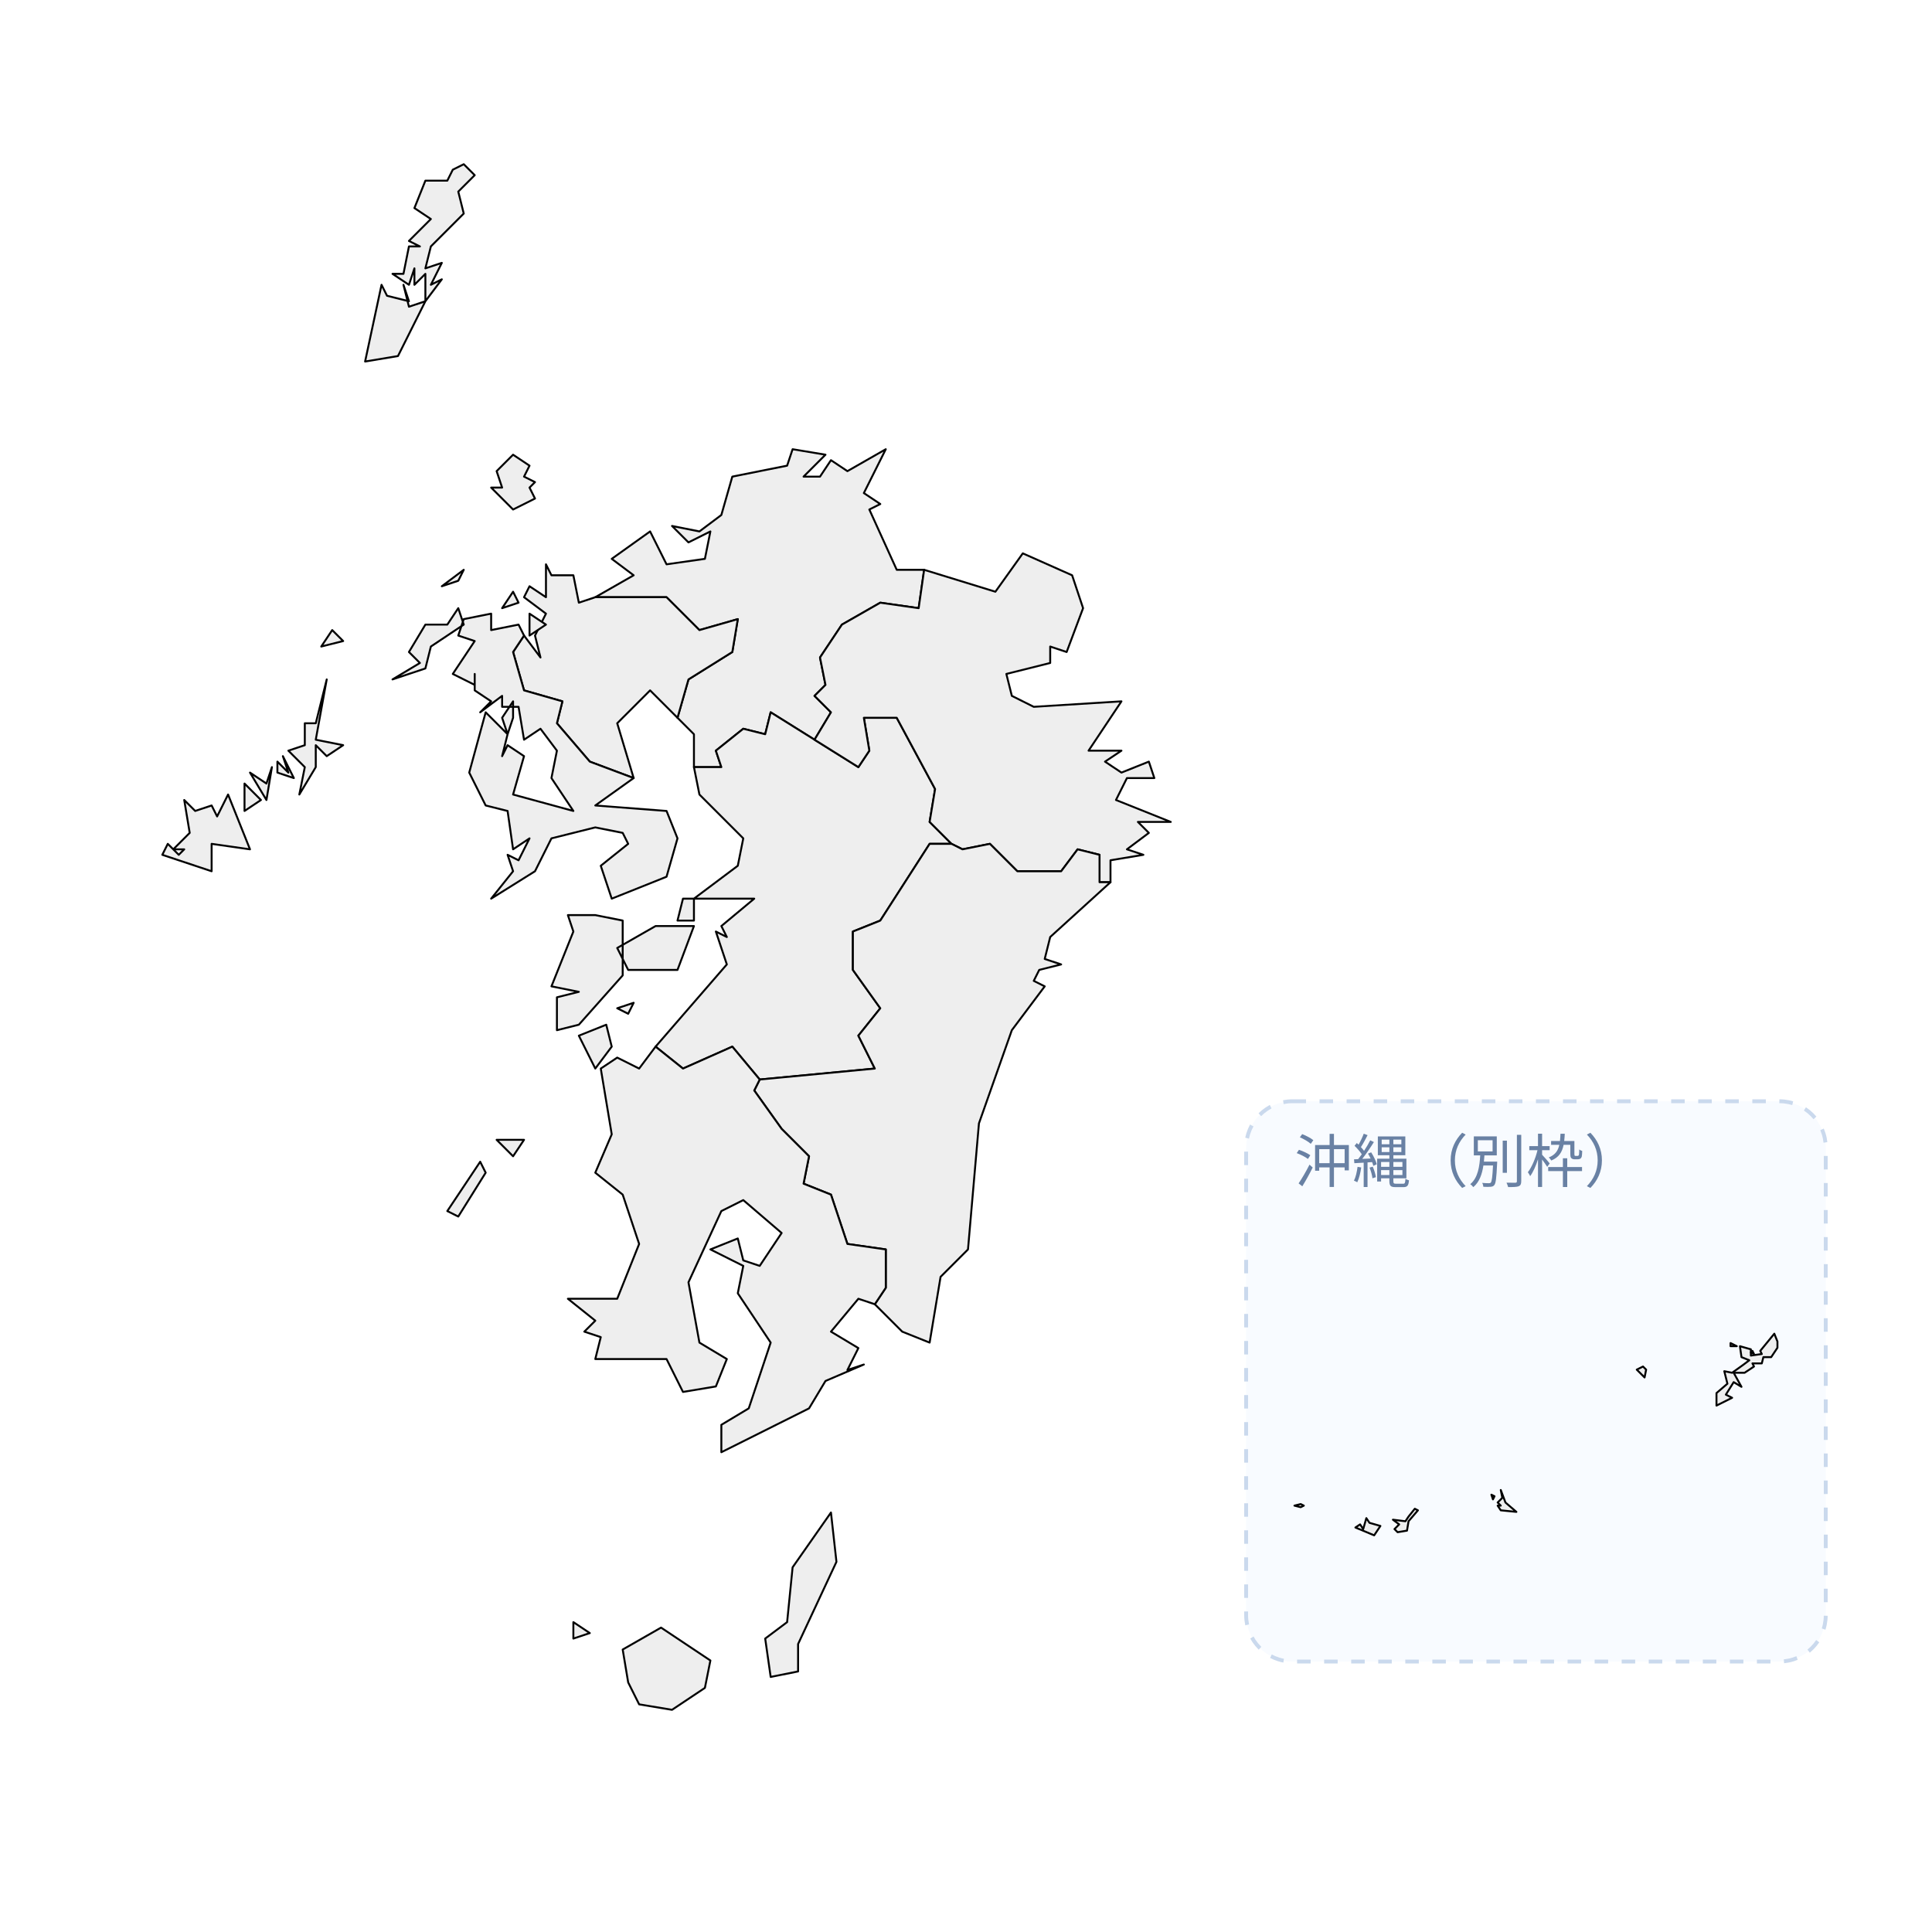
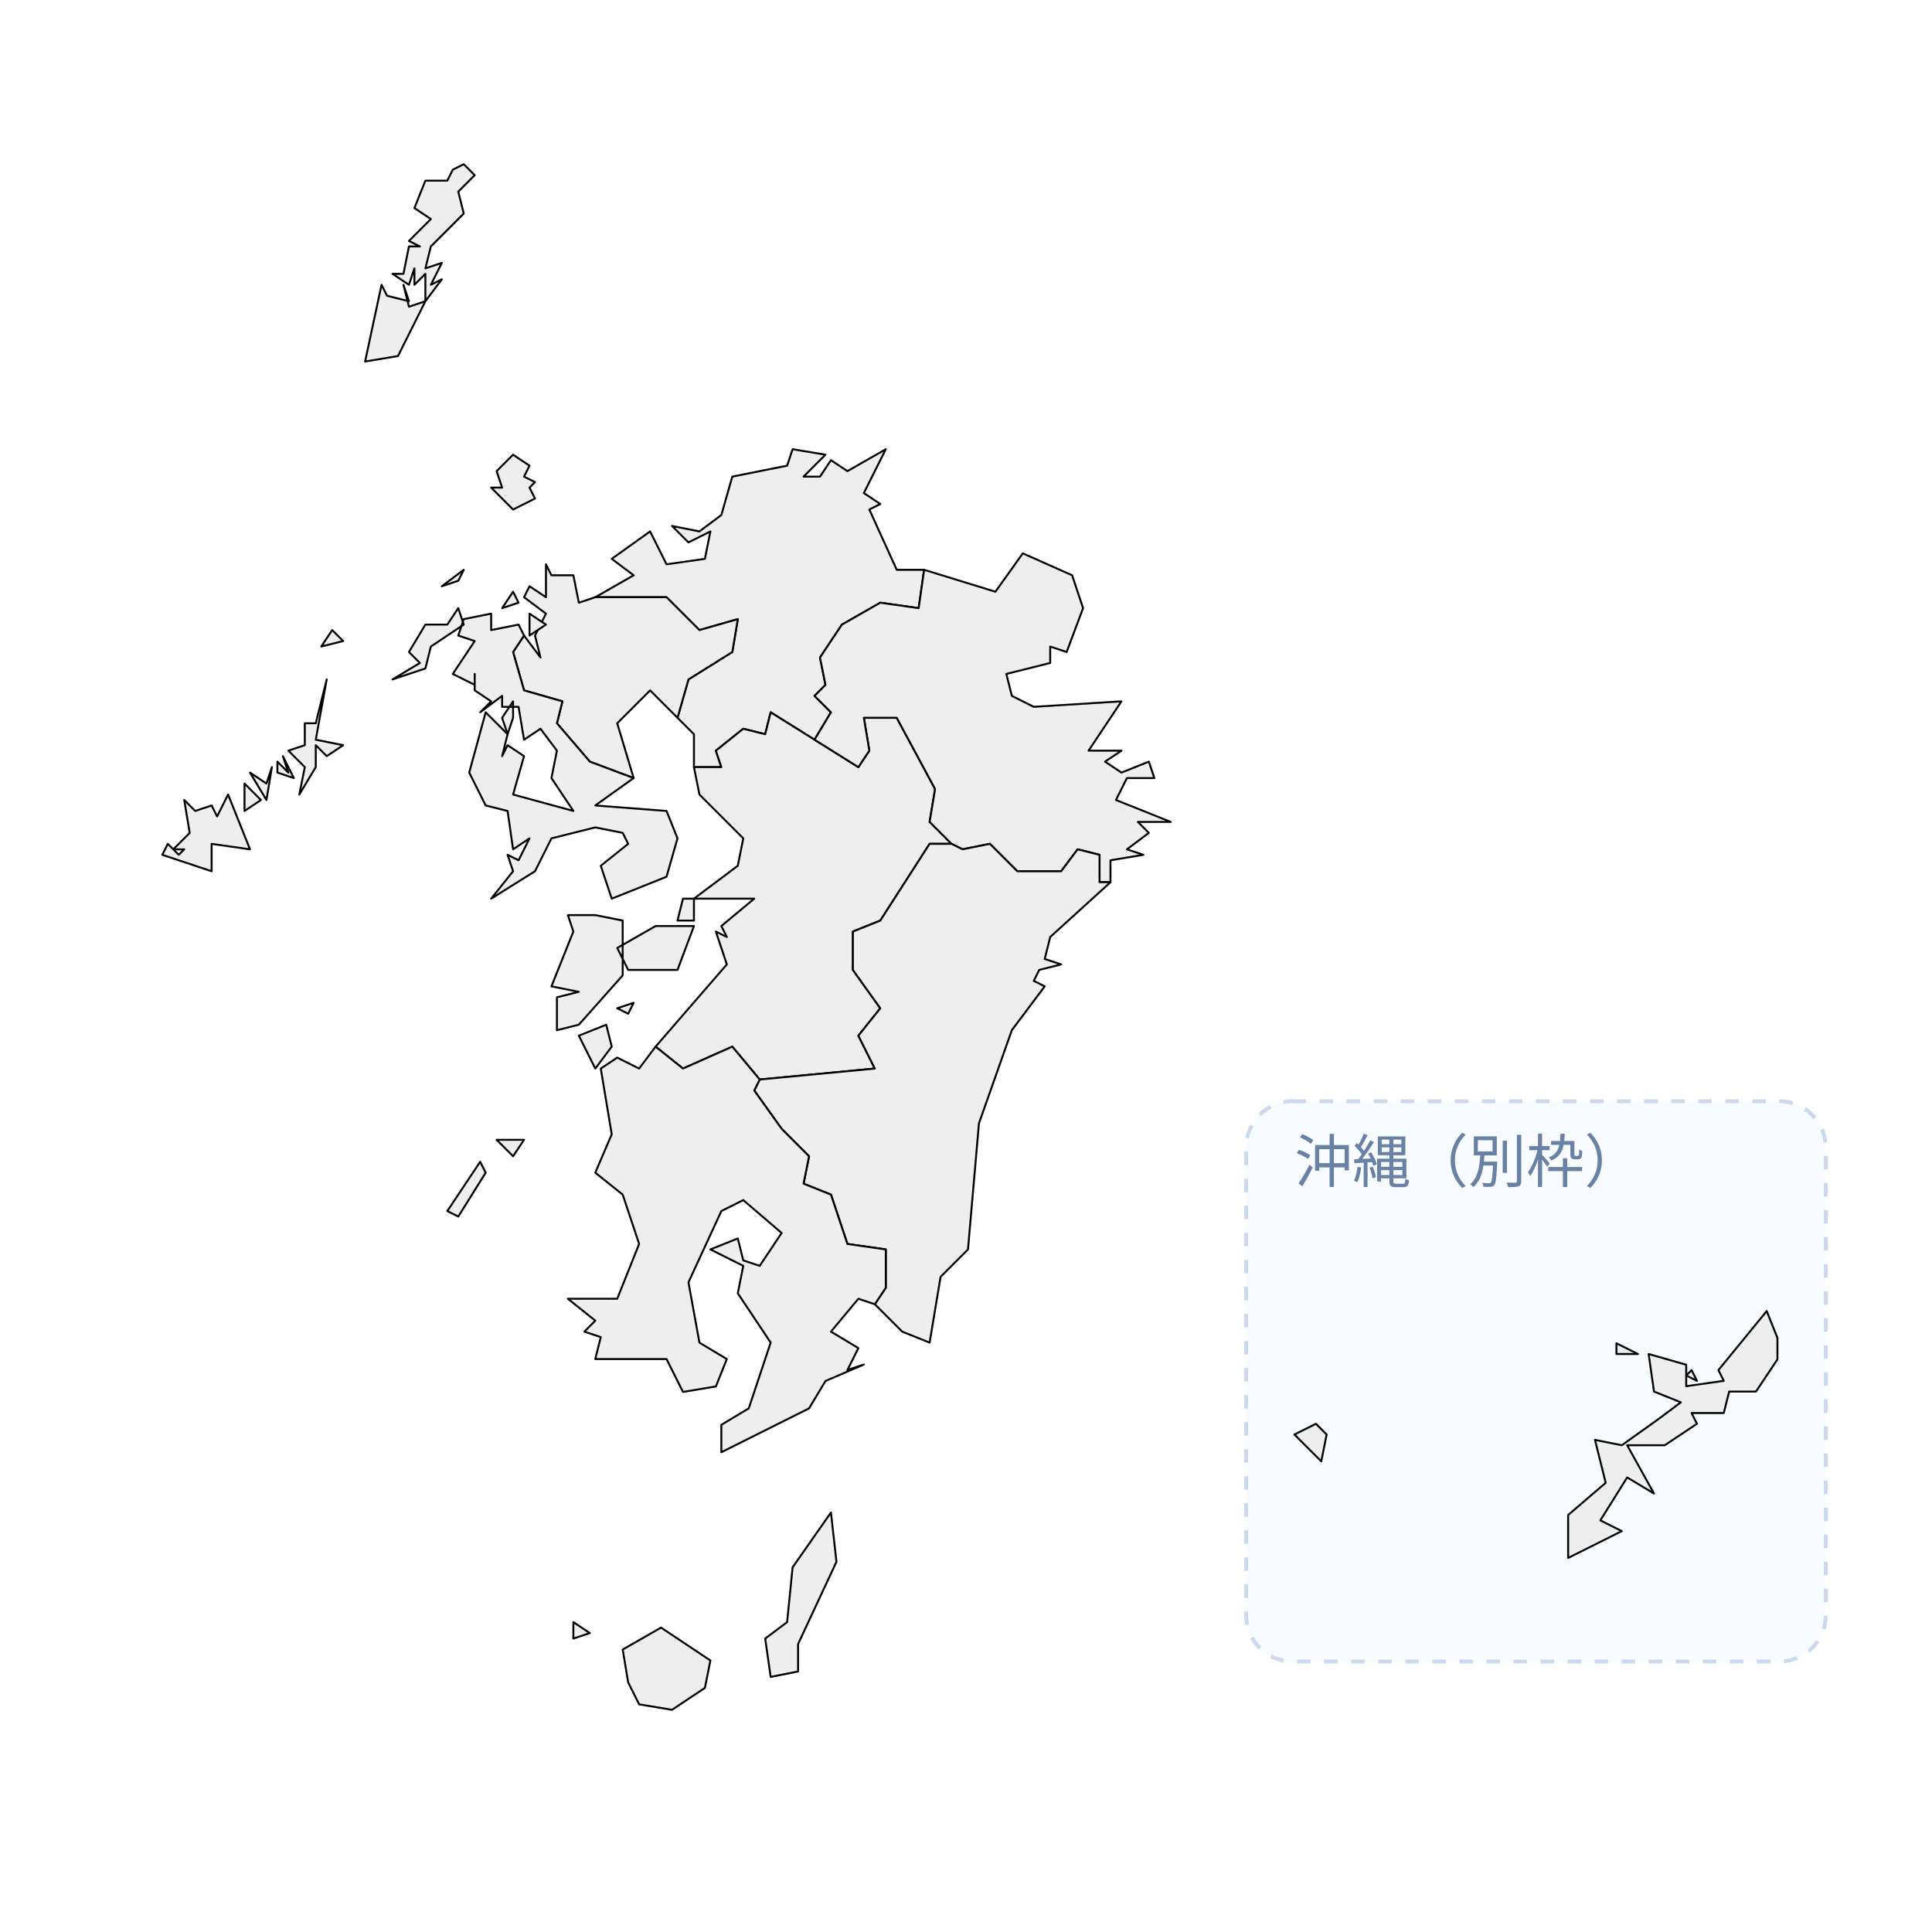
<svg xmlns="http://www.w3.org/2000/svg" class="regional-svg-map" viewBox="0 0 1000 1000">
  <g transform="matrix(2.836879 0 0 2.836879 -40.8156 -1900.816)">
    <g class="fukuoka kyushu kyushu-okinawa prefecture" data-code="40" stroke-linejoin="round" fill="#EEEEEE" fill-rule="nonzero" stroke="#000000" stroke-width="1.0" transform="translate(123, 752)" data-anchor-x="393.227" data-anchor-y="314.787">
      <polygon points="40 53 32 48 31 52 27 51 22 55 23 58 18 58 18 52 15 49 17 42 25 37 26 31 19 33 13 27 0 27 7 23 3 20 10 15 13 21 20 20 21 15 17 17 14 14 19 15 23 12 25 5 35 3 36 0 42 1 38 5 41 5 43 2 46 4 53 0 49 8 52 10 50 11 55 22 60 22 59 29 52 28 45 32 41 38 42 43 40 45 43 48" vector-effect="non-scaling-stroke" />
    </g>
    <g class="saga kyushu kyushu-okinawa prefecture" data-code="41" stroke-linejoin="round" fill="#EEEEEE" fill-rule="nonzero" stroke="#000000" stroke-width="1.0" transform="translate(108, 773)" data-anchor-x="323.723" data-anchor-y="347.411">
      <polygon points="15 6 28 6 34 12 41 10 40 16 32 21 30 28 25 23 19 29 22 39 14 36 8 29 9 25 2 23 0 16 2 13 5 17 4 13 6 9 2 6 3 4 6 6 6 0 7 2 11 2 12 7" vector-effect="non-scaling-stroke" />
    </g>
    <g class="nagasaki kyushu kyushu-okinawa prefecture" data-code="42" stroke-linejoin="round" fill="#EEEEEE" fill-rule="nonzero" stroke="#000000" stroke-width="1.0" transform="translate(44, 700)" data-anchor-x="292.518" data-anchor-y="391.383">
      <path d="M53,1 L55,0 L57,2 L54,5 L55,9 L49,15 L48,19 L51,18 L49,22 L51,21 L48,25 L48,20 L46,22 L46,19 L45,22 L42,20 L44,20 L45,15 L47,15 L45,14 L49,10 L46,8 L48,3 L52,3 L53,1 Z  M46,29 L43,35 L37,36 L40,22 L41,24 L45,25 L44,22 L45,26 L48,25 L46,29 Z  M67,59 L68,61 L64,63 L60,59 L62,59 L61,56 L64,53 L67,55 L66,57 L68,58 L67,59 Z  M28,110 L25,115 L26,110 L23,107 L26,106 L26,102 L28,102 L30,94 L28,105 L33,106 L30,108 L28,106 L28,110 Z  M24,112 L21,111 L21,109 L23,111 L22,108 L24,112 Z  M19,113 L20,110 L19,116 L16,111 L19,113 Z  M6,118 L9,117 L10,119 L12,115 L16,125 L9,124 L9,129 L0,126 L1,124 L3,126 L4,125 L2,125 L5,122 L4,116 L6,118 Z  M65,80 L62,81 L64,78 L65,80 Z  M67,82 L70,84 L67,86 L67,82 Z  M29,88 L31,85 L33,87 L29,88 Z  M54,76 L51,77 L55,74 L54,76 Z  M66,86 L64,89 L66,96 L73,98 L72,102 L78,109 L86,112 L79,117 L92,118 L94,123 L92,130 L82,134 L80,128 L85,124 L84,122 L79,121 L71,123 L68,129 L60,134 L64,129 L63,126 L65,127 L67,123 L64,125 L63,118 L59,117 L56,111 L59,100 L63,104 L62,108 L63,106 L66,108 L64,115 L75,118 L71,112 L72,107 L69,103 L66,105 L65,99 L62,99 L62,97 L58,100 L60,98 L57,96 L57,93 L57,95 L53,93 L57,87 L54,86 L55,83 L60,82 L60,85 L65,84 L66,86 Z  M49,88 L48,92 L42,94 L47,91 L45,89 L48,84 L52,84 L54,81 L55,84 L49,88 Z  M15,115 L15,113 L18,116 L15,118 L15,115 Z  M64,101 L63,104 L62,101 L64,98 L64,101 Z" vector-effect="non-scaling-stroke" />
    </g>
    <g class="kumamoto kyushu kyushu-okinawa prefecture" data-code="43" stroke-linejoin="round" fill="#EEEEEE" fill-rule="nonzero" stroke="#000000" stroke-width="1.0" transform="translate(115, 800)" data-anchor-x="415.922" data-anchor-y="463.723">
      <path d="M8,37 L13,38 L13,48 L5,57 L1,58 L1,52 L5,51 L0,50 L4,40 L3,37 L8,37 Z  M20,47 L14,47 L12,43 L19,39 L26,39 L23,47 L20,47 Z  M24,34 L26,34 L26,38 L23,38 L24,34 Z  M38,67 L33,61 L24,65 L19,61 L32,46 L30,40 L32,41 L31,39 L37,34 L26,34 L34,28 L35,23 L27,15 L26,10 L31,10 L30,7 L35,3 L39,4 L40,0 L48,5 L56,10 L58,7 L57,1 L63,1 L70,14 L69,20 L73,24 L69,24 L60,38 L55,40 L55,47 L60,54 L56,59 L59,65 L38,67 Z" vector-effect="non-scaling-stroke" />
    </g>
    <g class="oita kyushu kyushu-okinawa prefecture" data-code="44" stroke-linejoin="round" fill="#EEEEEE" fill-rule="nonzero" stroke="#000000" stroke-width="1.0" transform="translate(163, 771)" data-anchor-x="513.794" data-anchor-y="371.525">
      <polygon points="0 34 3 29 0 26 2 24 1 19 5 13 12 9 19 10 20 3 33 7 38 0 47 4 49 10 46 18 43 17 43 20 35 22 36 26 40 28 56 27 50 36 56 36 53 38 56 40 61 38 62 41 57 41 55 45 65 49 59 49 61 51 57 54 60 55 54 56 54 60 52 60 52 55 48 54 45 58 37 58 32 53 27 54 25 53 21 49 22 43 15 30 9 30 10 36 8 39" vector-effect="non-scaling-stroke" />
    </g>
    <g class="miyazaki kyushu kyushu-okinawa prefecture" data-code="45" stroke-linejoin="round" fill="#EEEEEE" fill-rule="nonzero" stroke="#000000" stroke-width="1.0" transform="translate(152, 824)" data-anchor-x="482.589" data-anchor-y="565.851">
      <polygon points="36 0 38 1 43 0 48 5 56 5 59 1 63 2 63 7 65 7 54 17 53 21 56 22 52 23 51 25 53 26 47 34 41 51 39 74 34 79 32 91 27 89 22 84 24 81 24 74 17 73 14 64 9 62 10 57 5 52 0 45 1 43 22 41 19 35 23 30 18 23 18 16 23 14 32 0" vector-effect="non-scaling-stroke" />
    </g>
    <g class="kagoshima kyushu kyushu-okinawa prefecture" data-code="46" stroke-linejoin="round" fill="#EEEEEE" fill-rule="nonzero" stroke="#000000" stroke-width="1.0" transform="translate(96, 17)" data-anchor-x="376.206" data-anchor-y="646.702">
      <polygon points="23 949 26 951 23 952" vector-effect="non-scaling-stroke" />
      <polygon points="33 960 32 954 39 950 48 956 47 961 41 965 35 964" vector-effect="non-scaling-stroke" />
      <polygon points="64 953 64 958 59 959 58 952 62 949 63 939 70 929 71 938" vector-effect="non-scaling-stroke" />
      <polygon points="38 844 43 848 52 844 57 850 56 852 61 859 66 864 65 869 70 871 73 880 80 881 80 888 78 891 75 890 70 896 75 899 73 903 76 902 69 905 66 910 50 918 50 913 55 910 59 898 53 889 54 884 48 881 53 879 54 883 57 884 61 878 54 872 50 874 44 887 46 898 51 901 49 906 43 907 40 901 27 901 28 897 25 896 27 894 22 890 31 890 35 880 32 871 27 867 30 860 28 848 31 846 35 848" vector-effect="non-scaling-stroke" />
      <polygon points="31 837 34 836 33 838" vector-effect="non-scaling-stroke" />
      <polygon points="27 848 24 842 29 840 30 844" vector-effect="non-scaling-stroke" />
      <polygon points="4 868 6 865 7 867 2 875 0 874" vector-effect="non-scaling-stroke" />
      <polygon points="12 864 9 861 14 861" vector-effect="non-scaling-stroke" />
    </g>
  </g>
  <rect x="645" y="570" width="300" height="290" rx="24" fill="#f8fbff" stroke="#cad9ed" stroke-width="2" stroke-dasharray="7 7" />
  <text x="670" y="612" font-size="30" fill="#6981a4">沖縄（別枠）</text>
-   <g transform="matrix(0.8090615 0 0 0.8090615 627.9288 534.1667)">
-     <g class="okinawa kyushu-okinawa prefecture" data-code="47" stroke-linejoin="round" fill="#EEEEEE" fill-rule="nonzero" stroke="#000000" stroke-width="1.0" transform="translate(52, 193)" data-anchor-x="904.223" data-anchor-y="708.924">
-       <polygon points="4 109 6 110 4 111 0 110" vector-effect="non-scaling-stroke" />
-       <polygon points="48 121 55 123 51 129 39 124 42 122 44 125 46 118" vector-effect="non-scaling-stroke" />
-       <polygon points="132 113 130 110 132 110 130 108 133 105 132 100 135 108 142 114" vector-effect="non-scaling-stroke" />
+   <g transform="matrix(2.777778 0 0 2.777778 -82.77778 142.5)">
+     <g class="okinawa kyushu-okinawa prefecture" data-code="47" stroke-linejoin="round" fill="#EEEEEE" fill-rule="nonzero" stroke="#000000" stroke-width="1.0" transform="translate(52, 193)" data-anchor-x="865.833" data-anchor-y="742.500">
      <polygon points="225 23 224 28 219 23 223 21" vector-effect="non-scaling-stroke" />
-       <polygon points="73 117 77 112 79 113 73 120 72 126 66 127 64 125 67 122 63 119 71 120" vector-effect="non-scaling-stroke" />
      <polygon points="287 20 291 17 286 15 285 8 292 10 292 14 299 13 298 11 307 0 309 5 309 9 305 15 300 15 299 19 293 19 294 21 288 25 281 25 286 34 281 31 276 39 280 41 270 46 270 38 277 32 275 24 280 25" vector-effect="non-scaling-stroke" />
-       <polygon points="127 106 126 103 128 104" vector-effect="non-scaling-stroke" />
      <polygon points="279 8 279 6 283 8" vector-effect="non-scaling-stroke" />
      <polygon points="293 11 294 13 292 12" vector-effect="non-scaling-stroke" />
    </g>
  </g>
</svg>
